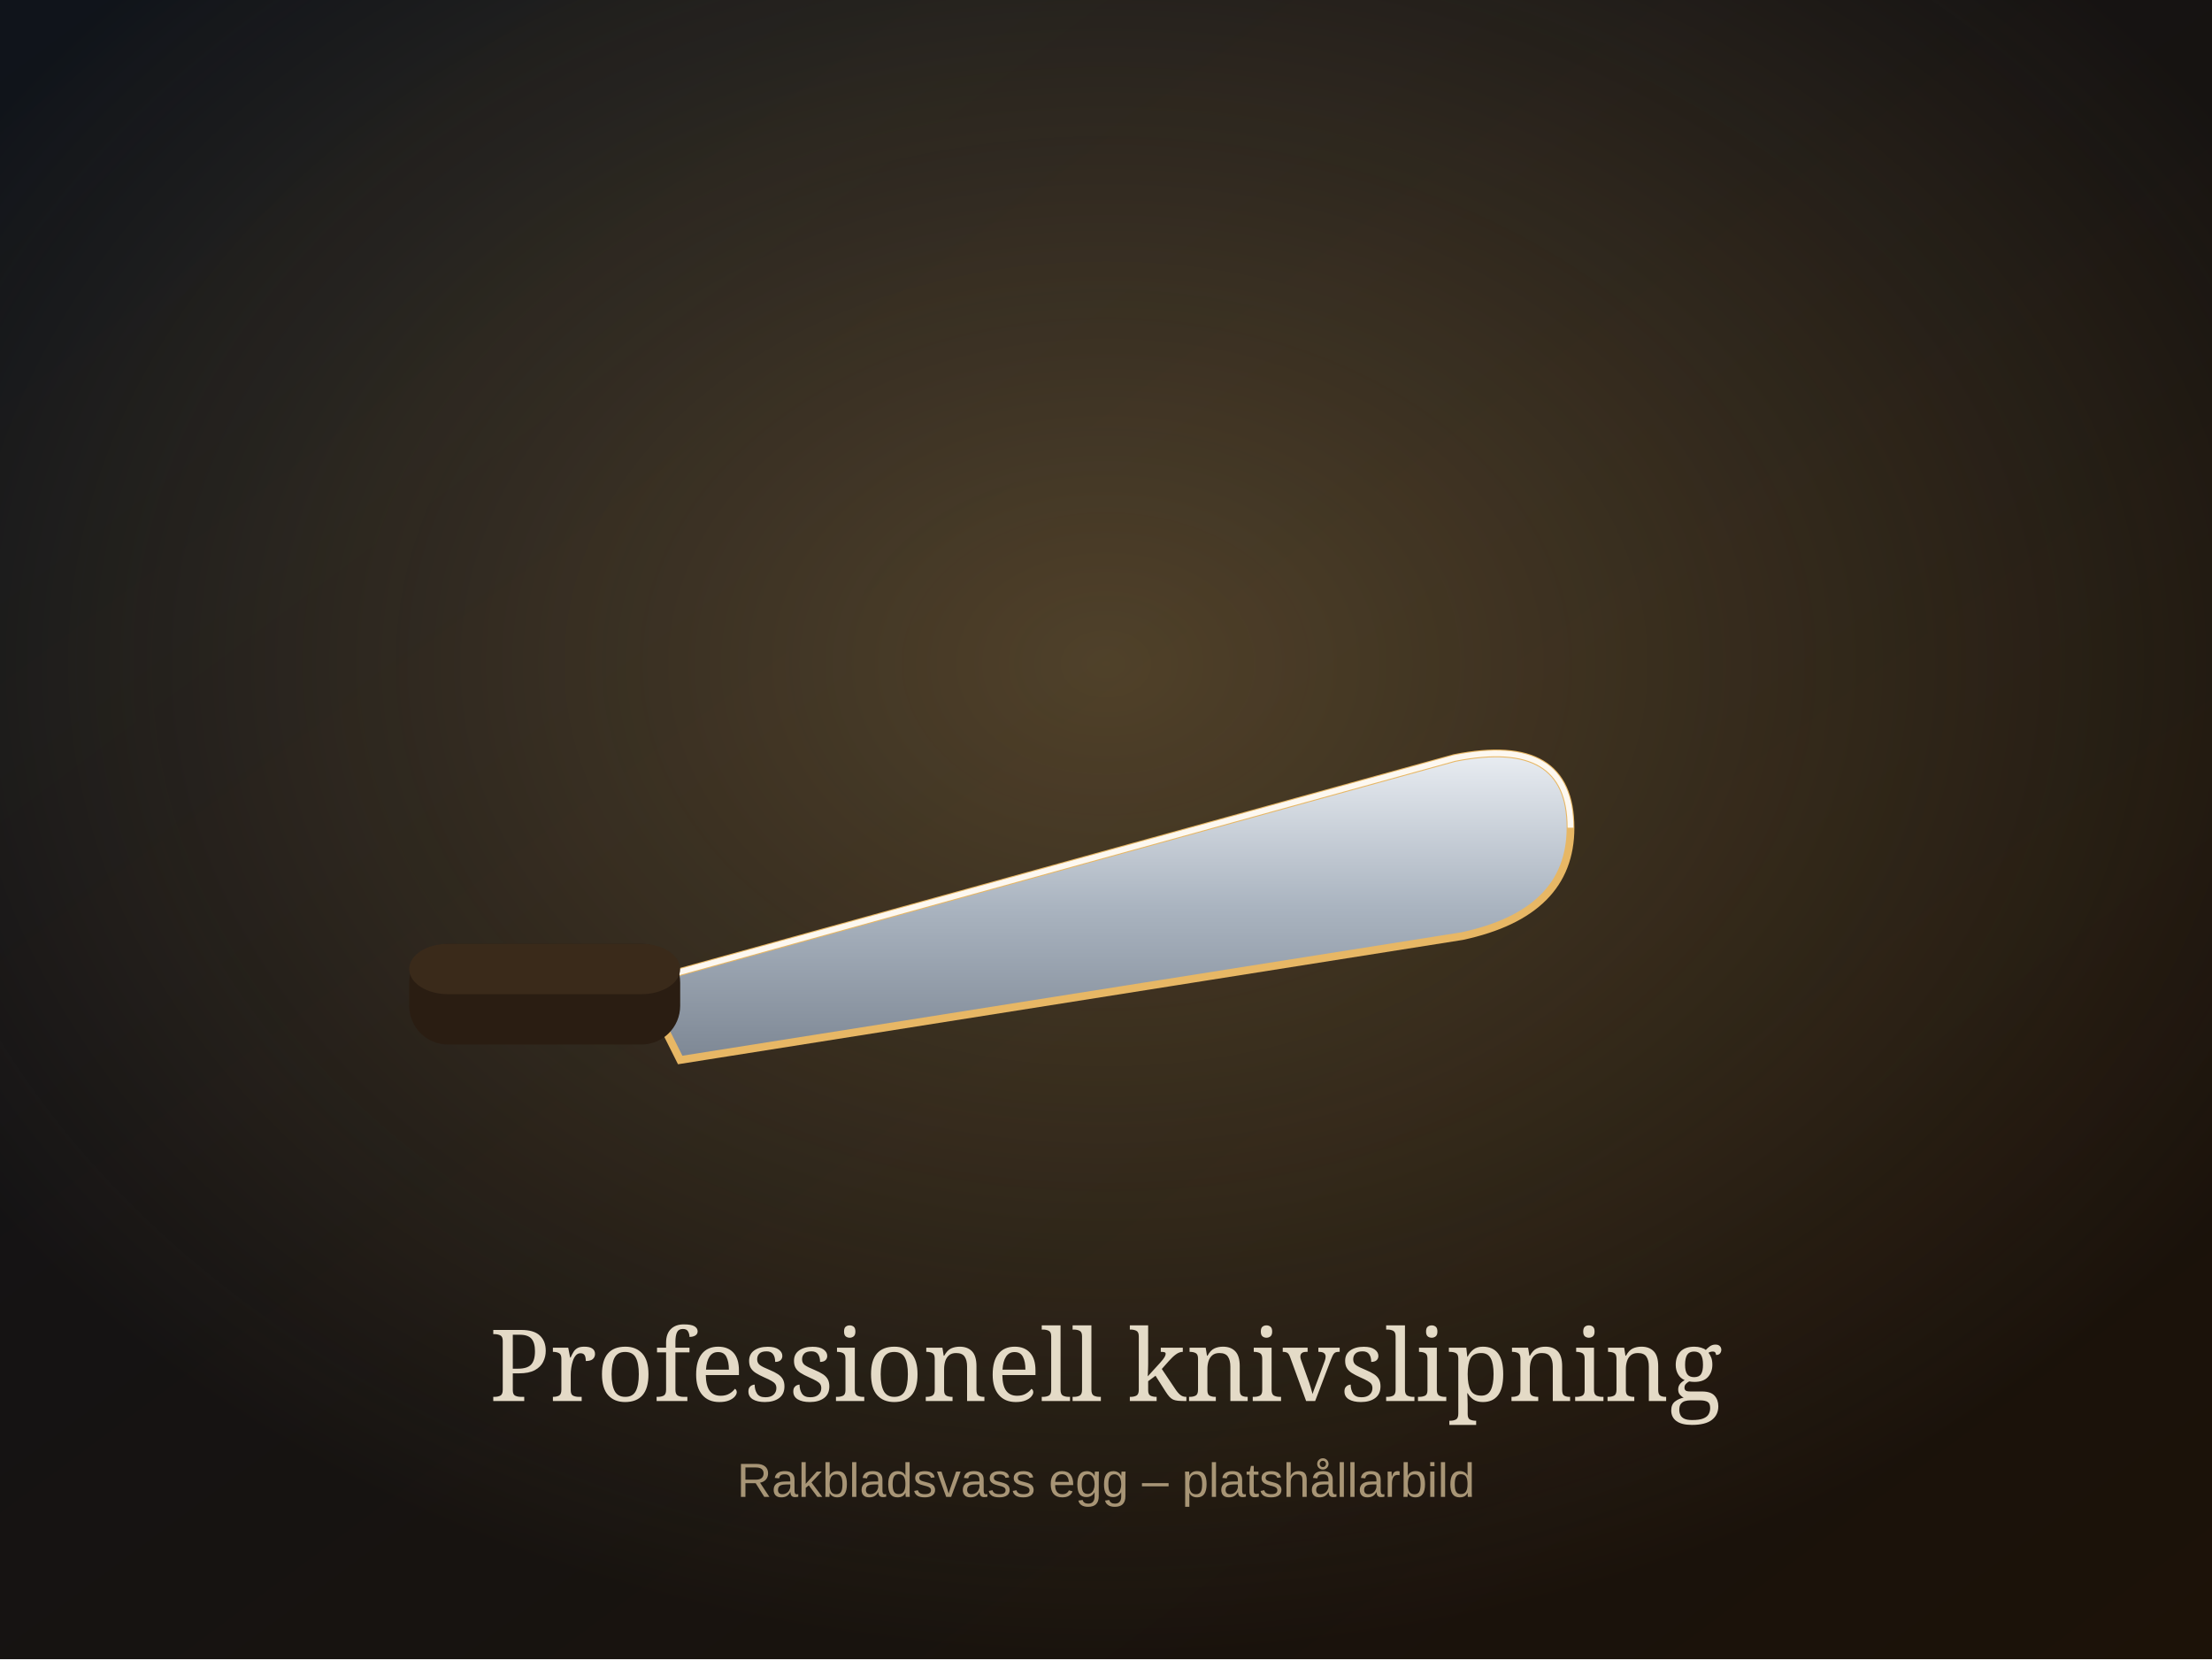
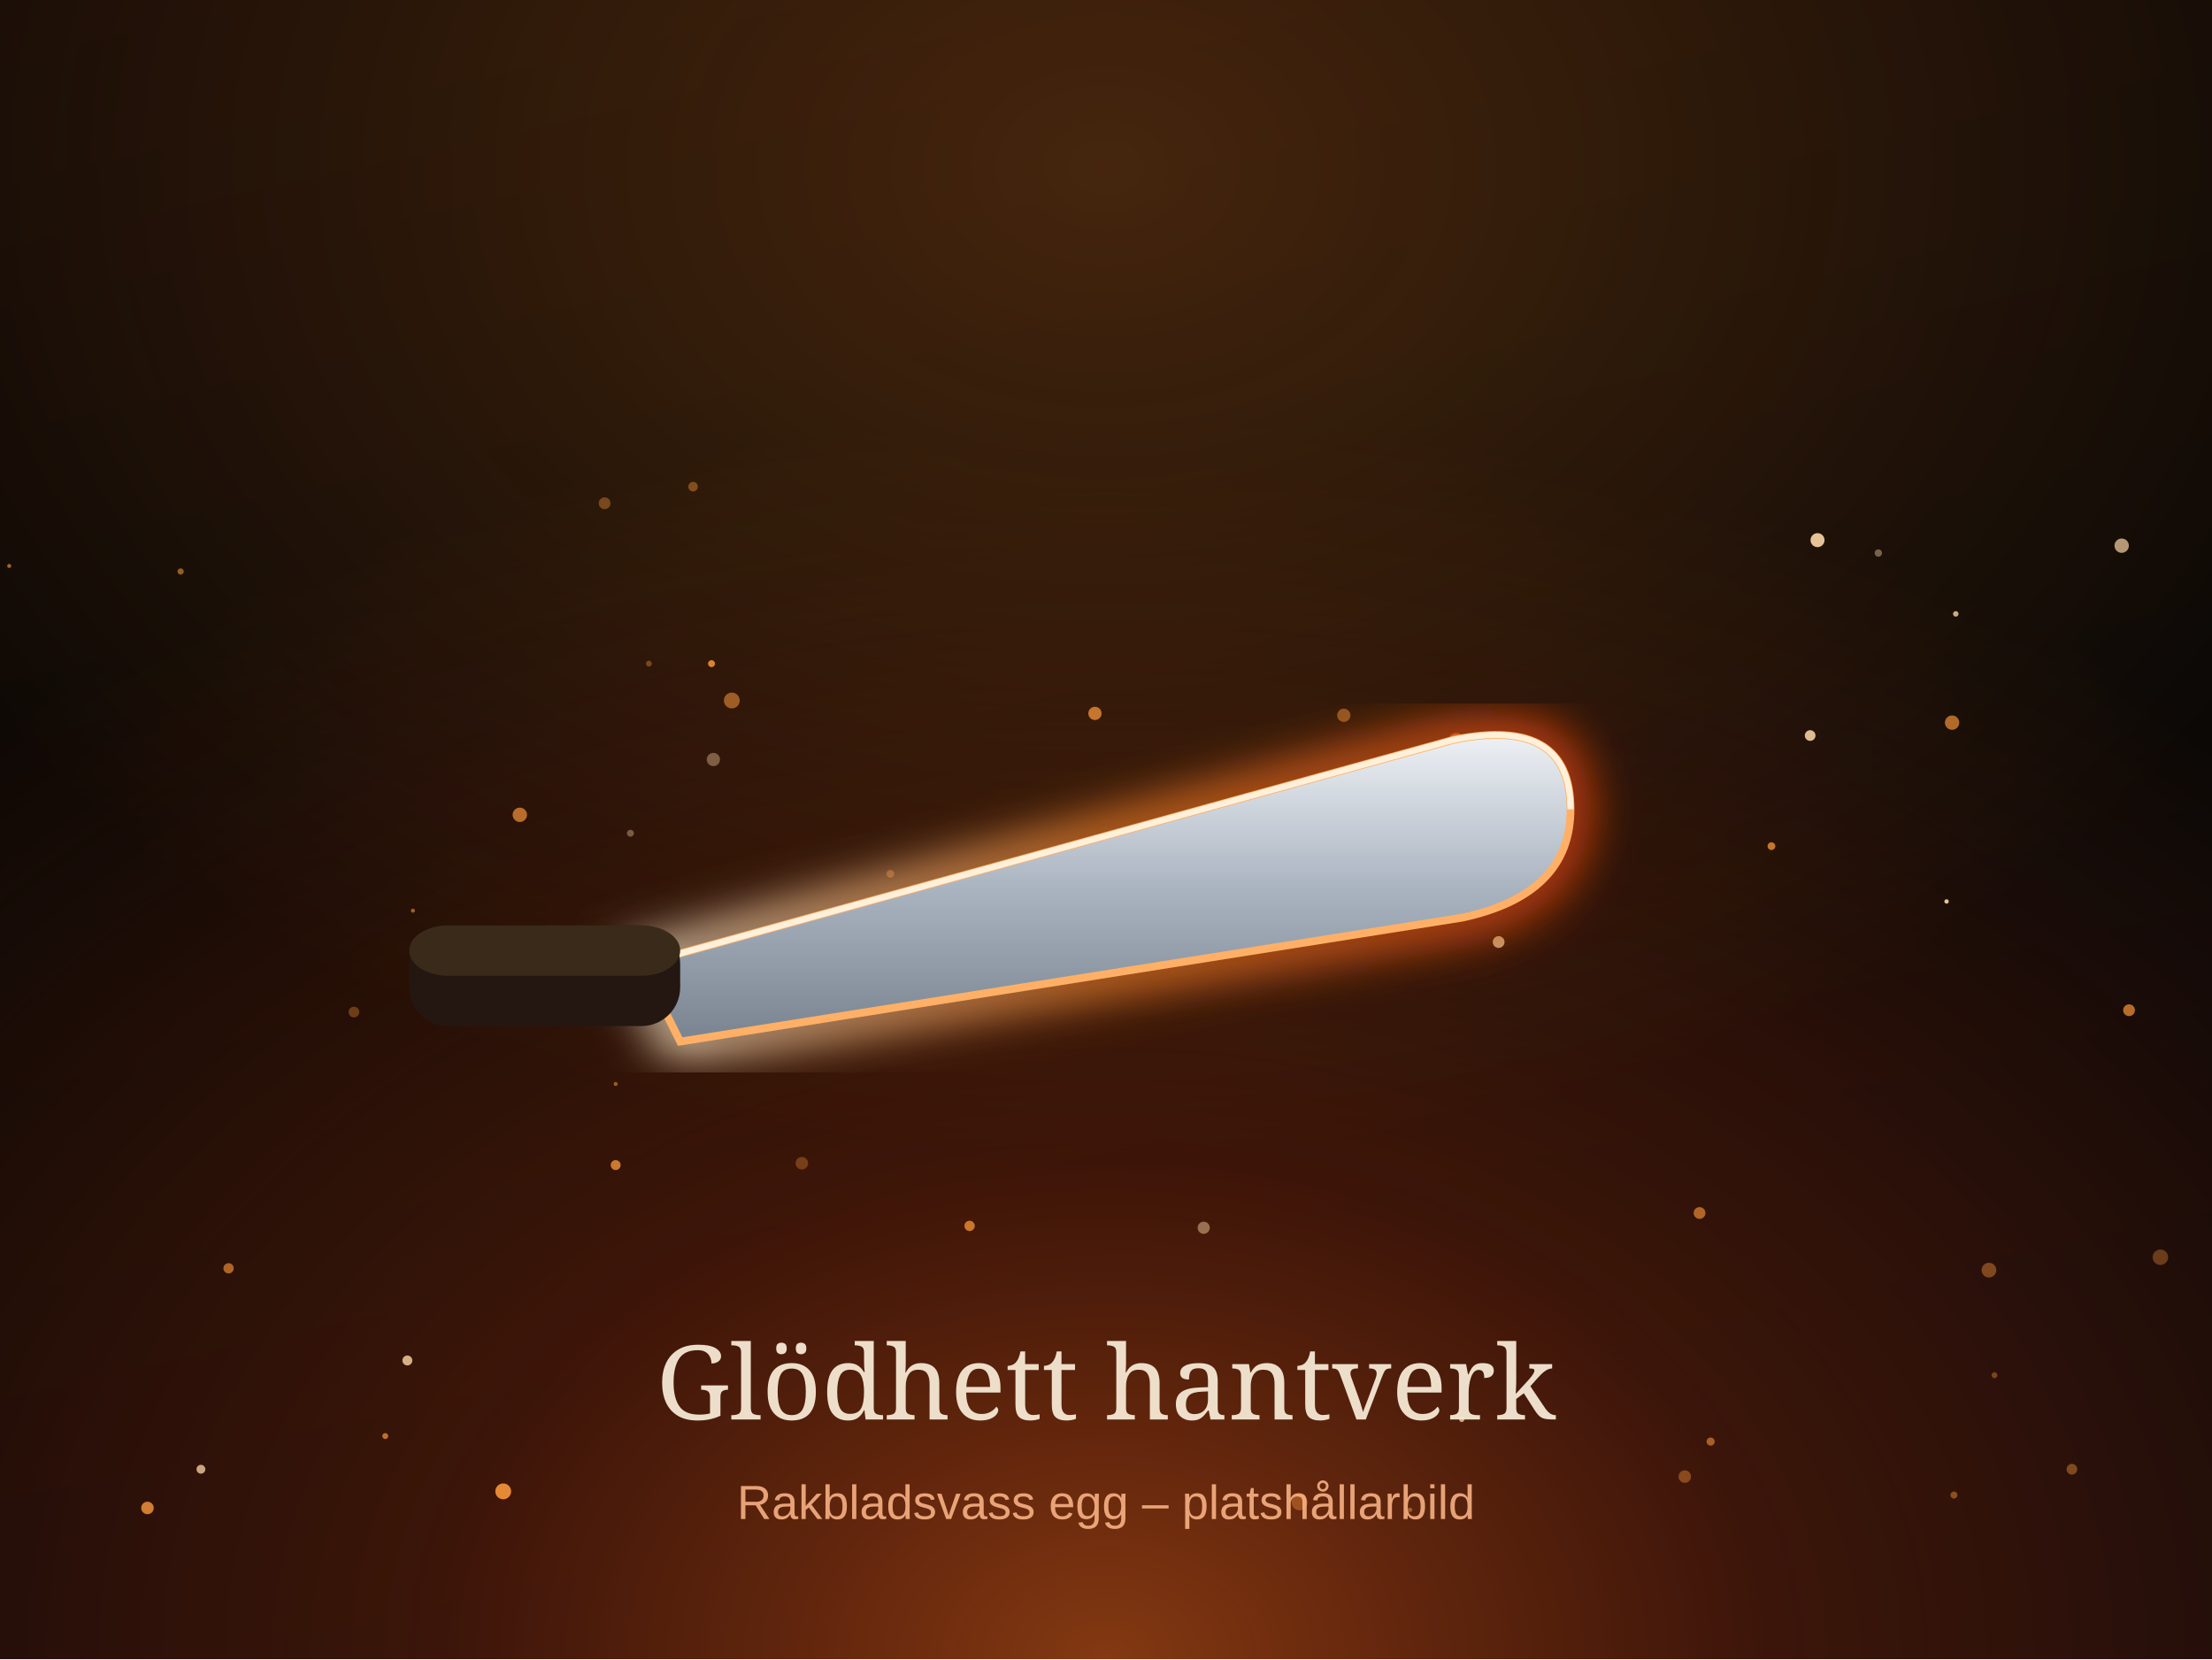
<svg xmlns="http://www.w3.org/2000/svg" viewBox="0 0 1200 900" width="1200" height="900">
  <defs>
-     <linearGradient id="bg" x1="0" y1="0" x2="1" y2="1">
-       <stop offset="0" stop-color="#10141b" />
-       <stop offset="1" stop-color="#1c1208" />
+     <linearGradient id="bg" x1="0" y1="0" x2="0.3" y2="1">
+       <stop offset="0" stop-color="#140a05" />
+       <stop offset="0.55" stop-color="#0c0805" />
+       <stop offset="1" stop-color="#080709" />
    </linearGradient>
    <linearGradient id="steel" x1="0" y1="0" x2="0" y2="1">
-       <stop offset="0" stop-color="#e9edf2" />
+       <stop offset="0" stop-color="#eef1f5" />
      <stop offset="0.5" stop-color="#aab4c0" />
-       <stop offset="1" stop-color="#7d8794" />
+       <stop offset="1" stop-color="#79838f" />
    </linearGradient>
-     <radialGradient id="glow" cx="0.5" cy="0.4" r="0.6">
-       <stop offset="0" stop-color="#E7B765" stop-opacity="0.28" />
-       <stop offset="1" stop-color="#E7B765" stop-opacity="0" />
+     <linearGradient id="hotedge" x1="0" y1="0" x2="1" y2="0">
+       <stop offset="0" stop-color="#fff3d6" />
+       <stop offset="0.5" stop-color="#ff8a2b" />
+       <stop offset="1" stop-color="#f2480c" />
+     </linearGradient>
+     <radialGradient id="forge" cx="0.5" cy="1" r="0.75">
+       <stop offset="0" stop-color="#ff6a1a" stop-opacity="0.5" />
+       <stop offset="0.4" stop-color="#f2480c" stop-opacity="0.22" />
+       <stop offset="1" stop-color="#f2480c" stop-opacity="0" />
    </radialGradient>
+     <radialGradient id="topglow" cx="0.5" cy="0.1" r="0.6">
+       <stop offset="0" stop-color="#FF8A2B" stop-opacity="0.22" />
+       <stop offset="1" stop-color="#FF8A2B" stop-opacity="0" />
+     </radialGradient>
+     <filter id="soft">
+       <feGaussianBlur stdDeviation="6" />
+     </filter>
  </defs>
  <rect width="1200" height="900" fill="url(#bg)" />
-   <rect width="1200" height="900" fill="url(#glow)" />
-   <g transform="translate(600 470) scale(2.1)">
-     <path d="M-120 30 L90 -28 Q120 -34 120 -10 Q120 12 92 18 L-110 50 Z" fill="url(#steel)" stroke="#E7B765" stroke-width="2" />
-     <path d="M-120 30 L90 -28 Q120 -34 120 -10" fill="none" stroke="#ffffff" stroke-width="1.5" opacity="0.9" />
-     <rect x="-180" y="20" width="70" height="26" rx="10" fill="#2a1d12" />
+   <rect width="1200" height="900" fill="url(#forge)" />
+   <rect width="1200" height="900" fill="url(#topglow)" />
+   <circle cx="397" cy="380" r="4.3" fill="#ff9a3c" opacity="0.53" />
+   <circle cx="790" cy="402" r="4.4" fill="#ff9a3c" opacity="0.56" />
+   <circle cx="452" cy="540" r="4.3" fill="#ff9a3c" opacity="0.73" />
+   <circle cx="435" cy="631" r="3.4" fill="#ff9a3c" opacity="0.31" />
+   <circle cx="1079" cy="689" r="4.0" fill="#ff9a3c" opacity="0.40" />
+   <circle cx="282" cy="442" r="3.9" fill="#ff9a3c" opacity="0.67" />
+   <circle cx="961" cy="459" r="2.1" fill="#ff9a3c" opacity="0.73" />
+   <circle cx="124" cy="688" r="2.8" fill="#ff9a3c" opacity="0.61" />
+   <circle cx="334" cy="588" r="1.1" fill="#ff9a3c" opacity="0.53" />
+   <circle cx="376" cy="264" r="2.6" fill="#ff9a3c" opacity="0.40" />
+   <circle cx="1124" cy="797" r="2.9" fill="#ff9a3c" opacity="0.41" />
+   <circle cx="209" cy="779" r="1.6" fill="#ff9a3c" opacity="0.69" />
+   <circle cx="680" cy="448" r="3.7" fill="#ff9a3c" opacity="0.32" />
+   <circle cx="80" cy="818" r="3.4" fill="#ff9a3c" opacity="0.78" />
+   <circle cx="705" cy="815" r="4.3" fill="#ff9a3c" opacity="0.37" />
+   <circle cx="273" cy="809" r="4.3" fill="#ff9a3c" opacity="0.87" />
+   <circle cx="192" cy="549" r="2.9" fill="#ff9a3c" opacity="0.33" />
+   <circle cx="224" cy="494" r="1.1" fill="#ff9a3c" opacity="0.56" />
+   <circle cx="1155" cy="548" r="3.2" fill="#ff9a3c" opacity="0.68" />
+   <circle cx="1059" cy="392" r="3.9" fill="#ff9a3c" opacity="0.66" />
+   <circle cx="765" cy="819" r="1.2" fill="#ff9a3c" opacity="0.46" />
+   <circle cx="526" cy="665" r="2.8" fill="#ff9a3c" opacity="0.72" />
+   <circle cx="1082" cy="746" r="1.6" fill="#ff9a3c" opacity="0.37" />
+   <circle cx="729" cy="388" r="3.6" fill="#ff9a3c" opacity="0.46" />
+   <circle cx="386" cy="360" r="1.9" fill="#ff9a3c" opacity="0.81" />
+   <circle cx="1060" cy="811" r="1.9" fill="#ff9a3c" opacity="0.45" />
+   <circle cx="914" cy="801" r="3.4" fill="#ff9a3c" opacity="0.39" />
+   <circle cx="334" cy="632" r="2.7" fill="#ff9a3c" opacity="0.75" />
+   <circle cx="594" cy="387" r="3.6" fill="#ff9a3c" opacity="0.71" />
+   <circle cx="922" cy="658" r="3.2" fill="#ff9a3c" opacity="0.62" />
+   <circle cx="1172" cy="682" r="4.2" fill="#ff9a3c" opacity="0.33" />
+   <circle cx="483" cy="474" r="2.1" fill="#ff9a3c" opacity="0.35" />
+   <circle cx="352" cy="360" r="1.6" fill="#ff9a3c" opacity="0.36" />
+   <circle cx="98" cy="310" r="1.7" fill="#ff9a3c" opacity="0.55" />
+   <circle cx="328" cy="273" r="3.2" fill="#ff9a3c" opacity="0.37" />
+   <circle cx="5" cy="307" r="1.1" fill="#ff9a3c" opacity="0.61" />
+   <circle cx="313" cy="516" r="1.0" fill="#ff9a3c" opacity="0.62" />
+   <circle cx="928" cy="782" r="2.2" fill="#ff9a3c" opacity="0.56" />
+   <circle cx="1019" cy="300" r="2.0" fill="#ffd9a8" opacity="0.41" />
+   <circle cx="1151" cy="296" r="3.9" fill="#ffd9a8" opacity="0.68" />
+   <circle cx="982" cy="399" r="2.9" fill="#ffd9a8" opacity="0.85" />
+   <circle cx="986" cy="293" r="3.8" fill="#ffd9a8" opacity="0.89" />
+   <circle cx="793" cy="770" r="1.4" fill="#ffd9a8" opacity="0.73" />
+   <circle cx="653" cy="666" r="3.3" fill="#ffd9a8" opacity="0.45" />
+   <circle cx="109" cy="797" r="2.4" fill="#ffd9a8" opacity="0.74" />
+   <circle cx="1056" cy="489" r="1.2" fill="#ffd9a8" opacity="0.89" />
+   <circle cx="813" cy="511" r="3.2" fill="#ffd9a8" opacity="0.69" />
+   <circle cx="387" cy="412" r="3.6" fill="#ffd9a8" opacity="0.37" />
+   <circle cx="342" cy="452" r="1.9" fill="#ffd9a8" opacity="0.36" />
+   <circle cx="1061" cy="333" r="1.5" fill="#ffd9a8" opacity="0.77" />
+   <circle cx="221" cy="738" r="2.7" fill="#ffd9a8" opacity="0.79" />
+   <circle cx="649" cy="459" r="2.5" fill="#ffd9a8" opacity="0.74" />
+   <g transform="translate(600 460) scale(2.1)">
+     <path d="M-120 30 L90 -28 Q120 -34 120 -10 Q120 12 92 18 L-110 50 Z" fill="none" stroke="url(#hotedge)" stroke-width="10" opacity="0.85" filter="url(#soft)" />
+     <path d="M-120 30 L90 -28 Q120 -34 120 -10 Q120 12 92 18 L-110 50 Z" fill="url(#steel)" stroke="#ffb066" stroke-width="2" />
+     <path d="M-120 30 L90 -28 Q120 -34 120 -10" fill="none" stroke="#fff3e0" stroke-width="1.6" opacity="0.95" />
+     <rect x="-180" y="20" width="70" height="26" rx="10" fill="#241712" />
    <rect x="-180" y="20" width="70" height="13" rx="10" fill="#3a2a1a" />
  </g>
-   <text x="600" y="760" text-anchor="middle" font-family="Georgia, serif" font-size="54" fill="#f4ead6" opacity="0.92">Professionell knivslipning</text>
-   <text x="600" y="812" text-anchor="middle" font-family="Arial, sans-serif" font-size="26" fill="#c9b48f" opacity="0.8">Rakbladsvass egg – platshållarbild</text>
+   <text x="600" y="770" text-anchor="middle" font-family="Georgia, serif" font-size="56" fill="#f6ead6" opacity="0.94">Glödhett hantverk</text>
+   <text x="600" y="824" text-anchor="middle" font-family="Arial, sans-serif" font-size="26" fill="#ffb98a" opacity="0.85">Rakbladsvass egg – platshållarbild</text>
</svg>
